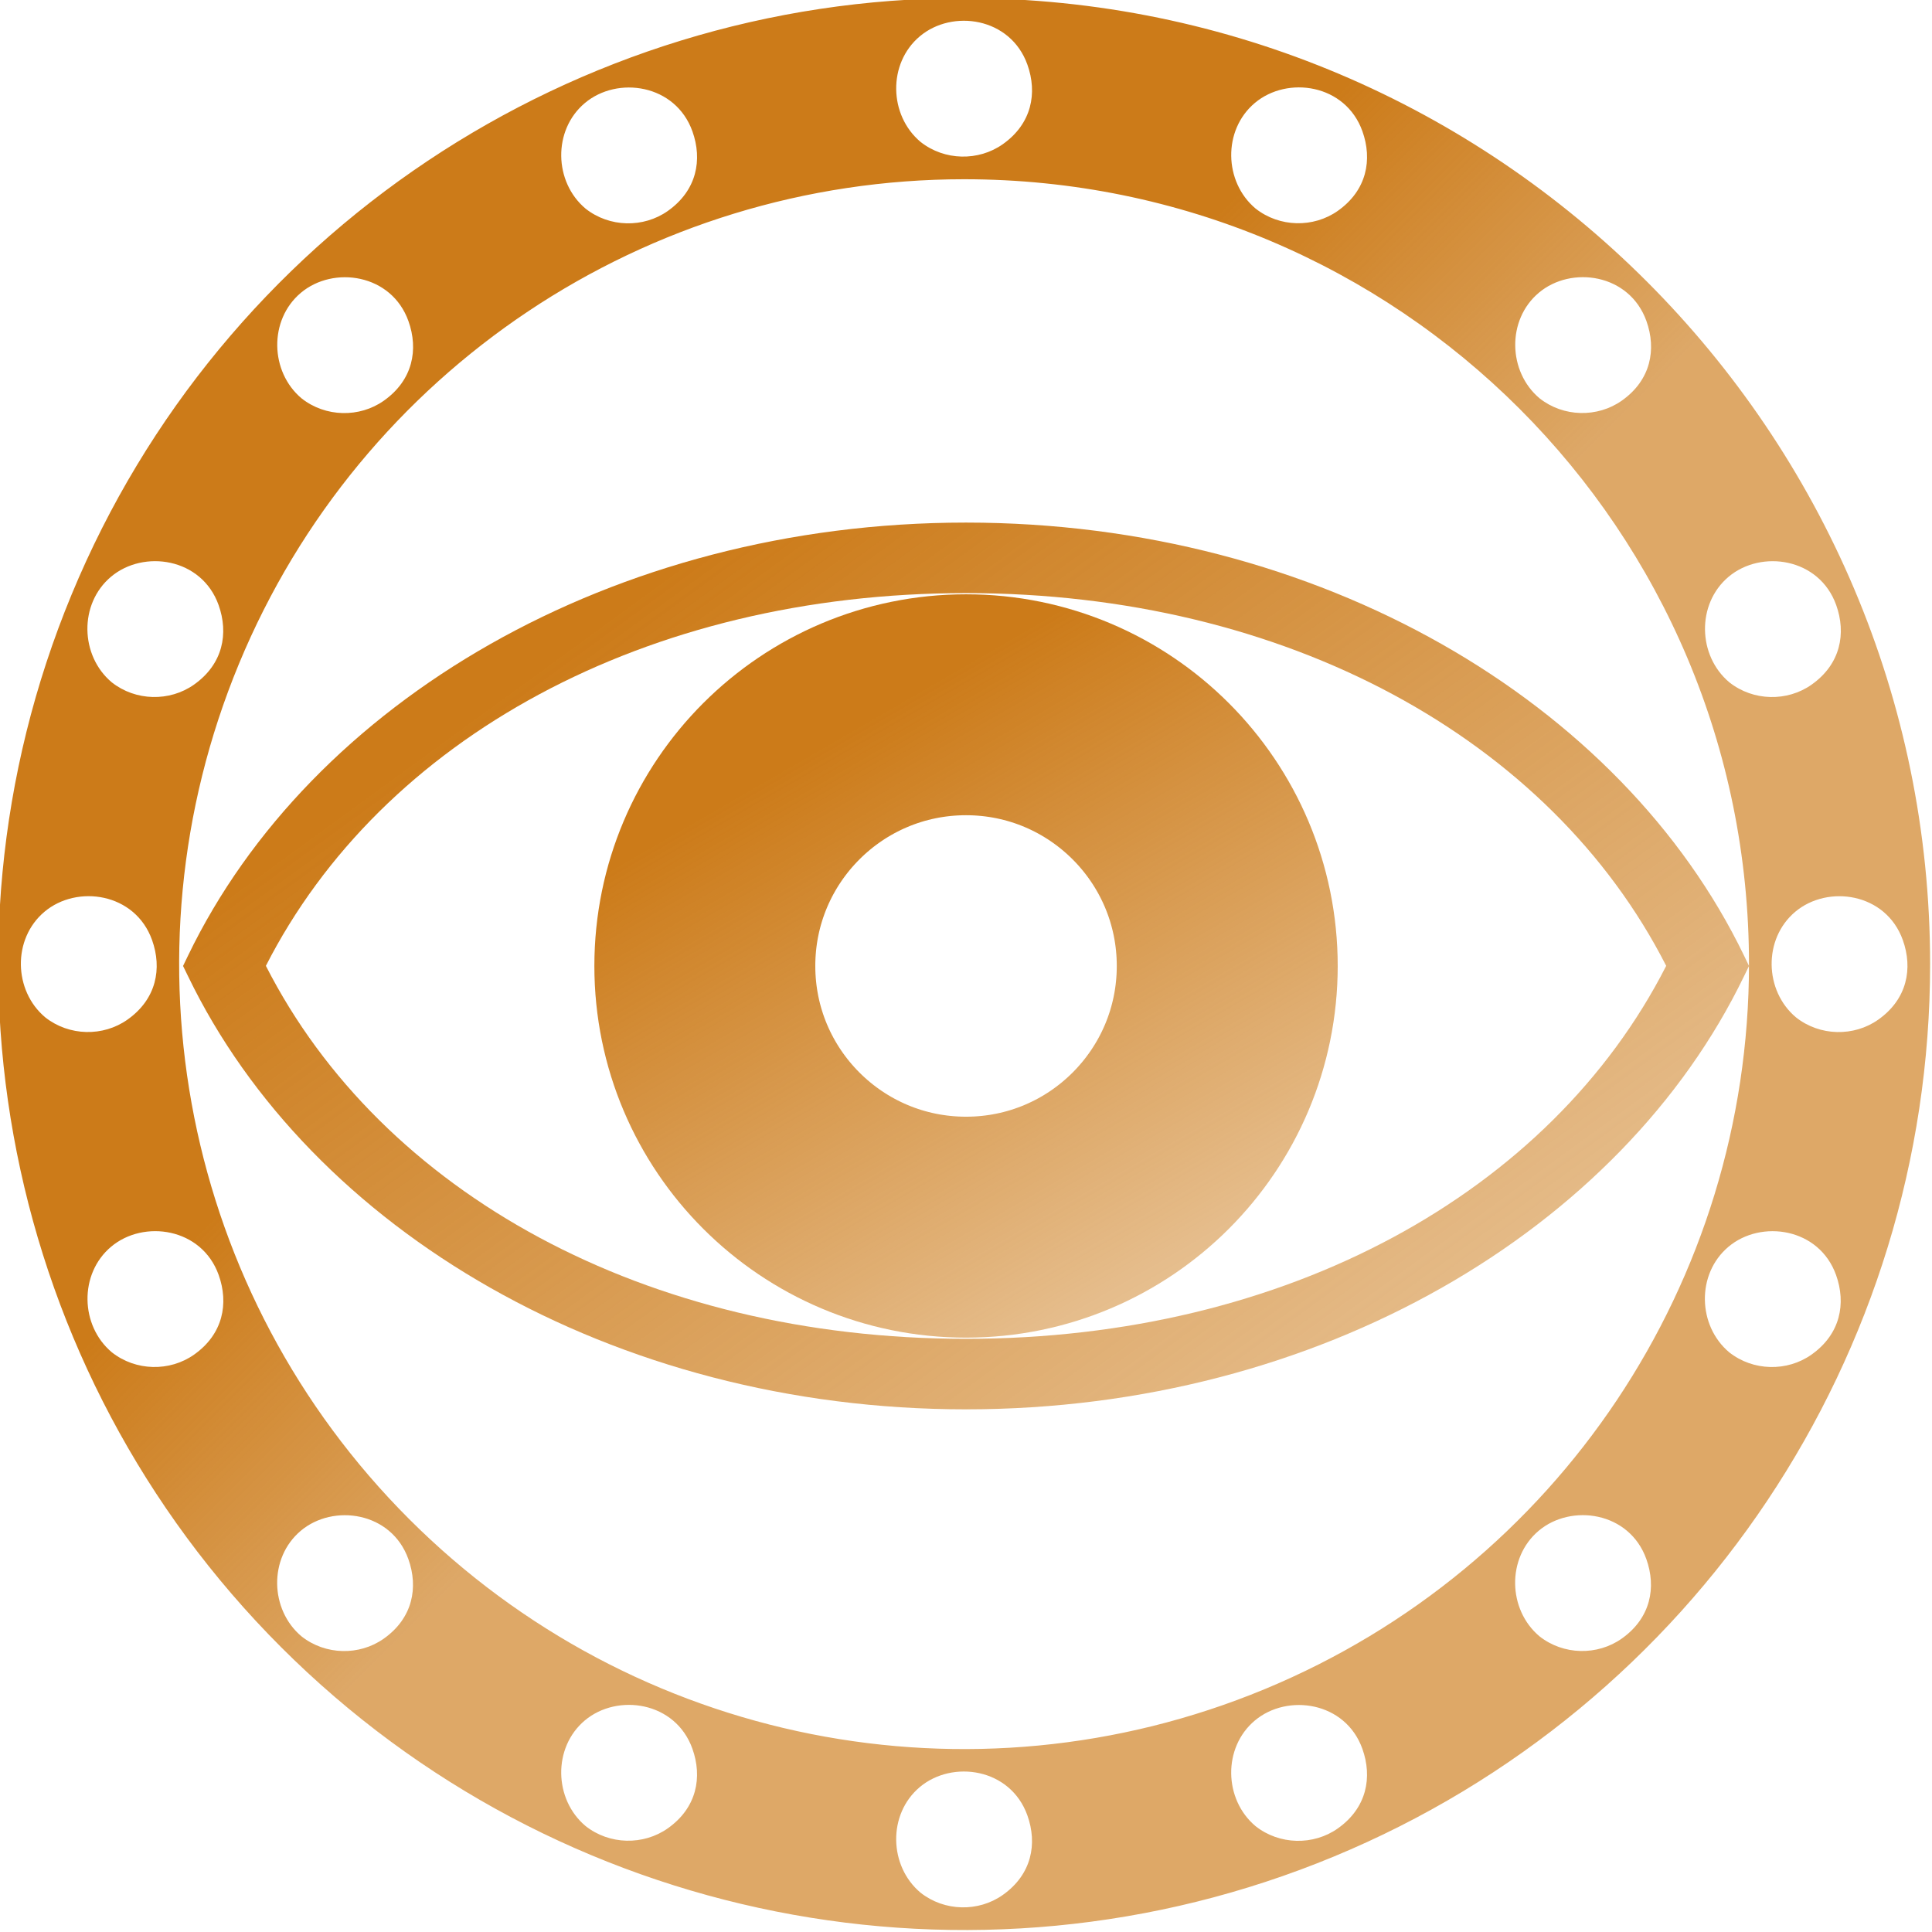
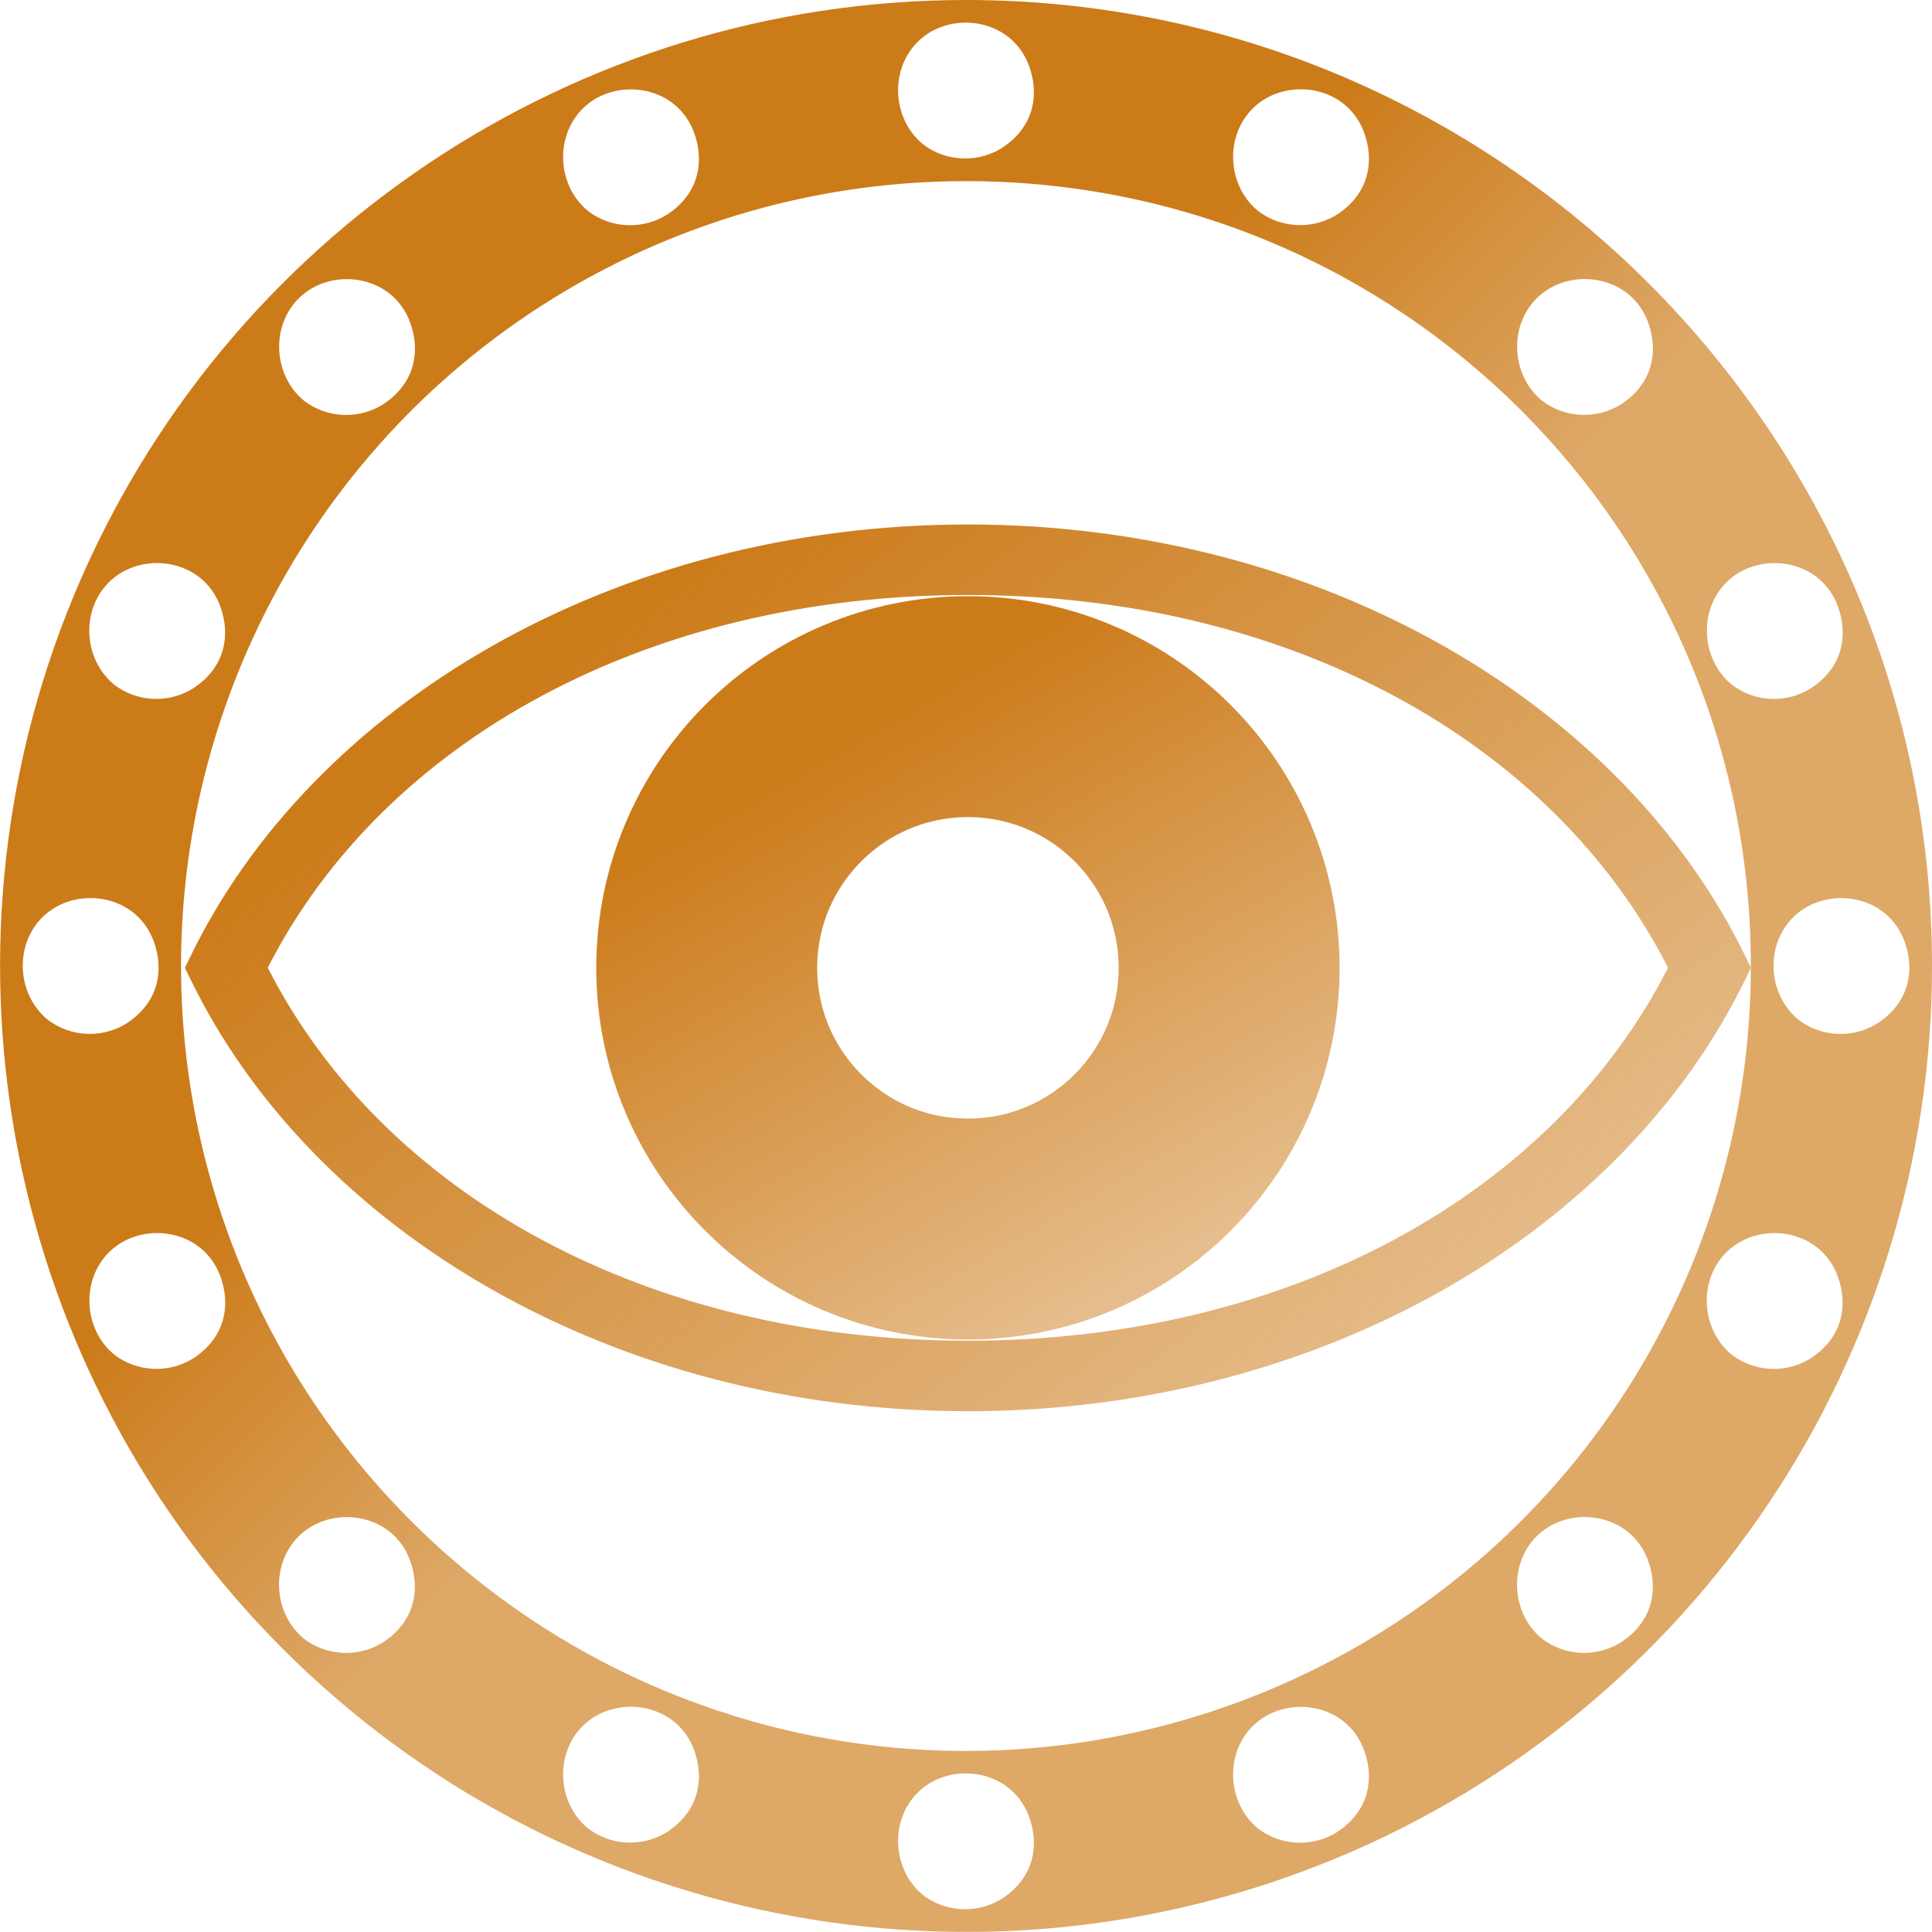
- <svg xmlns="http://www.w3.org/2000/svg" xmlns:xlink="http://www.w3.org/1999/xlink" class="snail_eye" version="1.1" id="Layer_1" x="0px" y="0px" width="512" viewBox="0 0 512 512" enable-background="new 0 0 512 512" xml:space="preserve" height="512">
+ <svg xmlns="http://www.w3.org/2000/svg" xmlns:xlink="http://www.w3.org/1999/xlink" class="snail_eye" version="1.1" id="Layer_1" x="0px" y="0px" width="512" viewBox="0 0 512 512" enable-background="new 0 0 512 512" xml:space="preserve" height="512" style="background-color: #1e1e1e">
  <defs id="defs2986">
    <linearGradient id="linearGradient2675">
      <stop style="stop-color:#cc7b19;stop-opacity:1" offset="0" id="stop2671" />
      <stop style="stop-color:#cc7b19;stop-opacity:0.33;" offset="1" id="stop2673" />
    </linearGradient>
    <linearGradient id="linearGradient1085">
      <stop style="stop-color:#cc7b19;stop-opacity:1;" offset="0" id="stop1081" />
      <stop style="stop-color:#cc7b19;stop-opacity:0.66;" offset="0.25" id="stop1083" />
    </linearGradient>
    <linearGradient xlink:href="#linearGradient1085" id="linearGradient1093" x1="0" y1="0" x2="512" y2="512" gradientUnits="userSpaceOnUse" />
-     <linearGradient xlink:href="#linearGradient2675" id="linearGradient2677" x1="221.125" y1="191.955" x2="331.379" y2="382.636" gradientUnits="userSpaceOnUse" gradientTransform="matrix(1,0,0,1,3,3)" />
+     <linearGradient xlink:href="#linearGradient2675" id="linearGradient2677" x1="221.125" y1="191.955" x2="331.379" y2="382.636" gradientUnits="userSpaceOnUse" gradientTransform="translate(3,3)" />
    <linearGradient xlink:href="#linearGradient1085" id="linearGradient2737" gradientUnits="userSpaceOnUse" x1="190" y1="190" x2="512" y2="512" />
    <linearGradient xlink:href="#linearGradient2675" id="linearGradient2765" gradientUnits="userSpaceOnUse" x1="173.013" y1="154.985" x2="401.004" y2="467.992" gradientTransform="translate(0.5,0.5)" />
  </defs>
-   <g id="g1053" style="mix-blend-mode:normal;fill:url(#linearGradient1093);fill-opacity:1" transform="matrix(1,0,0,1,-0.5,-0.5)">
+   <g id="g1053" style="mix-blend-mode:normal;fill:url(#linearGradient1093);fill-opacity:1">
    <circle style="fill:none;fill-opacity:1;fill-rule:evenodd;stroke:url(#linearGradient2677);stroke-width:58.549;stroke-dasharray:none;stroke-opacity:1" id="path3190" cx="256.51" cy="256.49" r="69.222" />
    <path style="color:#000000;fill:url(#linearGradient2765);fill-opacity:1;-inkscape-stroke:none" d="m 256.492,138.99 c -93.648,0 -173.751,47.591 -206.182,114.803 l -1.3,2.697 1.3,2.668 c 32.431,67.212 112.534,114.832 206.182,114.832 93.648,0 173.786,-47.62 206.217,-114.832 l 1.3,-2.668 -1.3,-2.697 C 430.278,186.582 350.14,138.99 256.492,138.99 Z m 0,18.688 c 84.825,0 154.891,38.584 185.566,98.783 -30.668,60.211 -100.73,98.841 -185.566,98.841 -84.836,0 -154.862,-38.63 -185.53,-98.841 30.675,-60.199 100.705,-98.783 185.53,-98.783 z" id="path1079" />
    <path id="path19241" style="color:#000000;display:inline;fill:url(#linearGradient2737);fill-opacity:1;paint-order:markers fill stroke" d="m 244.444,38.097 c -8.38,-7.042 -8.737,-20.779 -0.185,-27.973 8.635,-7.265 24.033,-5.03 28.509,7.494 2.686,7.514 1.188,15.655 -6.521,21.1 -6.436,4.546 -15.465,4.398 -21.802,-0.621 z m 88.784,17.661 c -8.38,-7.042 -8.737,-20.779 -0.185,-27.973 8.635,-7.265 24.033,-5.03 28.509,7.494 2.686,7.514 1.188,15.655 -6.521,21.1 -6.436,4.546 -15.465,4.398 -21.802,-0.621 z m 75.267,50.293 c -8.38,-7.042 -8.737,-20.779 -0.185,-27.973 8.635,-7.265 24.033,-5.03 28.509,7.494 2.686,7.514 1.188,15.655 -6.521,21.1 -6.436,4.546 -15.465,4.398 -21.802,-0.621 z m 50.291,75.268 c -8.38,-7.042 -8.737,-20.779 -0.185,-27.973 8.635,-7.265 24.033,-5.03 28.509,7.494 2.686,7.514 1.188,15.655 -6.521,21.1 -6.436,4.546 -15.465,4.398 -21.802,-0.621 z m 17.658,88.785 c -8.38,-7.042 -8.737,-20.779 -0.185,-27.973 8.635,-7.265 24.033,-5.03 28.509,7.494 2.686,7.514 1.188,15.655 -6.521,21.1 -6.436,4.546 -15.465,4.398 -21.802,-0.621 z m -17.69,88.769 c -8.38,-7.042 -8.737,-20.779 -0.185,-27.973 8.635,-7.265 24.033,-5.03 28.509,7.494 2.686,7.514 1.188,15.655 -6.521,21.1 -6.436,4.546 -15.465,4.398 -21.802,-0.621 z m -50.287,75.256 c -8.38,-7.042 -8.737,-20.779 -0.185,-27.973 8.635,-7.265 24.033,-5.03 28.509,7.494 2.686,7.514 1.188,15.655 -6.521,21.1 -6.436,4.546 -15.465,4.398 -21.802,-0.621 z m -75.245,50.31 c -8.38,-7.042 -8.737,-20.779 -0.185,-27.973 8.635,-7.265 24.033,-5.03 28.509,7.494 2.686,7.514 1.188,15.655 -6.521,21.1 -6.436,4.546 -15.465,4.398 -21.802,-0.621 z m -88.782,17.628 c -8.38,-7.042 -8.737,-20.779 -0.185,-27.973 8.635,-7.265 24.033,-5.03 28.509,7.494 2.686,7.514 1.188,15.655 -6.521,21.1 -6.436,4.546 -15.465,4.398 -21.802,-0.621 z m -88.771,-17.659 c -8.38,-7.042 -8.737,-20.779 -0.185,-27.973 8.635,-7.265 24.033,-5.03 28.509,7.494 2.686,7.514 1.188,15.655 -6.521,21.1 -6.436,4.546 -15.465,4.398 -21.802,-0.621 z m -75.276,-50.264 c -8.38,-7.042 -8.737,-20.779 -0.185,-27.973 8.635,-7.265 24.033,-5.03 28.509,7.494 2.686,7.514 1.188,15.655 -6.521,21.1 -6.436,4.546 -15.465,4.398 -21.802,-0.621 z m -50.262,-75.277 c -8.38,-7.042 -8.737,-20.779 -0.185,-27.973 8.635,-7.265 24.033,-5.03 28.509,7.494 2.686,7.514 1.188,15.655 -6.521,21.1 -6.436,4.546 -15.465,4.398 -21.802,-0.621 z m -17.657,-88.772 C 4.094,263.052 3.737,249.315 12.289,242.121 c 8.635,-7.265 24.033,-5.03 28.509,7.494 2.686,7.514 1.188,15.655 -6.521,21.1 -6.436,4.546 -15.465,4.398 -21.802,-0.621 z m 17.631,-88.781 c -8.38,-7.042 -8.737,-20.779 -0.185,-27.973 8.635,-7.265 24.033,-5.03 28.509,7.494 2.686,7.514 1.188,15.655 -6.521,21.1 -6.436,4.546 -15.465,4.398 -21.802,-0.621 z m 50.312,-75.244 C 72.037,99.027 71.68,85.29 80.232,78.096 c 8.635,-7.265 24.033,-5.03 28.509,7.494 2.686,7.514 1.188,15.655 -6.521,21.1 -6.436,4.546 -15.465,4.398 -21.802,-0.621 z m 75.257,-50.285 c -8.38,-7.042 -8.737,-20.779 -0.185,-27.973 8.635,-7.265 24.033,-5.03 28.509,7.494 2.686,7.514 1.188,15.655 -6.521,21.1 -6.436,4.546 -15.465,4.398 -21.802,-0.621 z M 256,0 C 152.527,0 59.084,62.436 19.488,158.031 c -39.595,95.595 -17.665,205.815 55.5,278.98 73.165,73.165 183.385,95.095 278.98,55.5 C 449.564,452.916 512,359.473 512,256 512,114.9 397.1,0 256,0 Z m 0,48 c 115.159,0 208,92.841 208,208 0,84.197 -50.615,159.947 -128.4,192.166 C 257.814,480.385 168.466,462.607 108.93,403.07 49.393,343.534 31.615,254.186 63.834,176.4 96.053,98.615 171.803,48 256,48 Z" />
  </g>
</svg>
